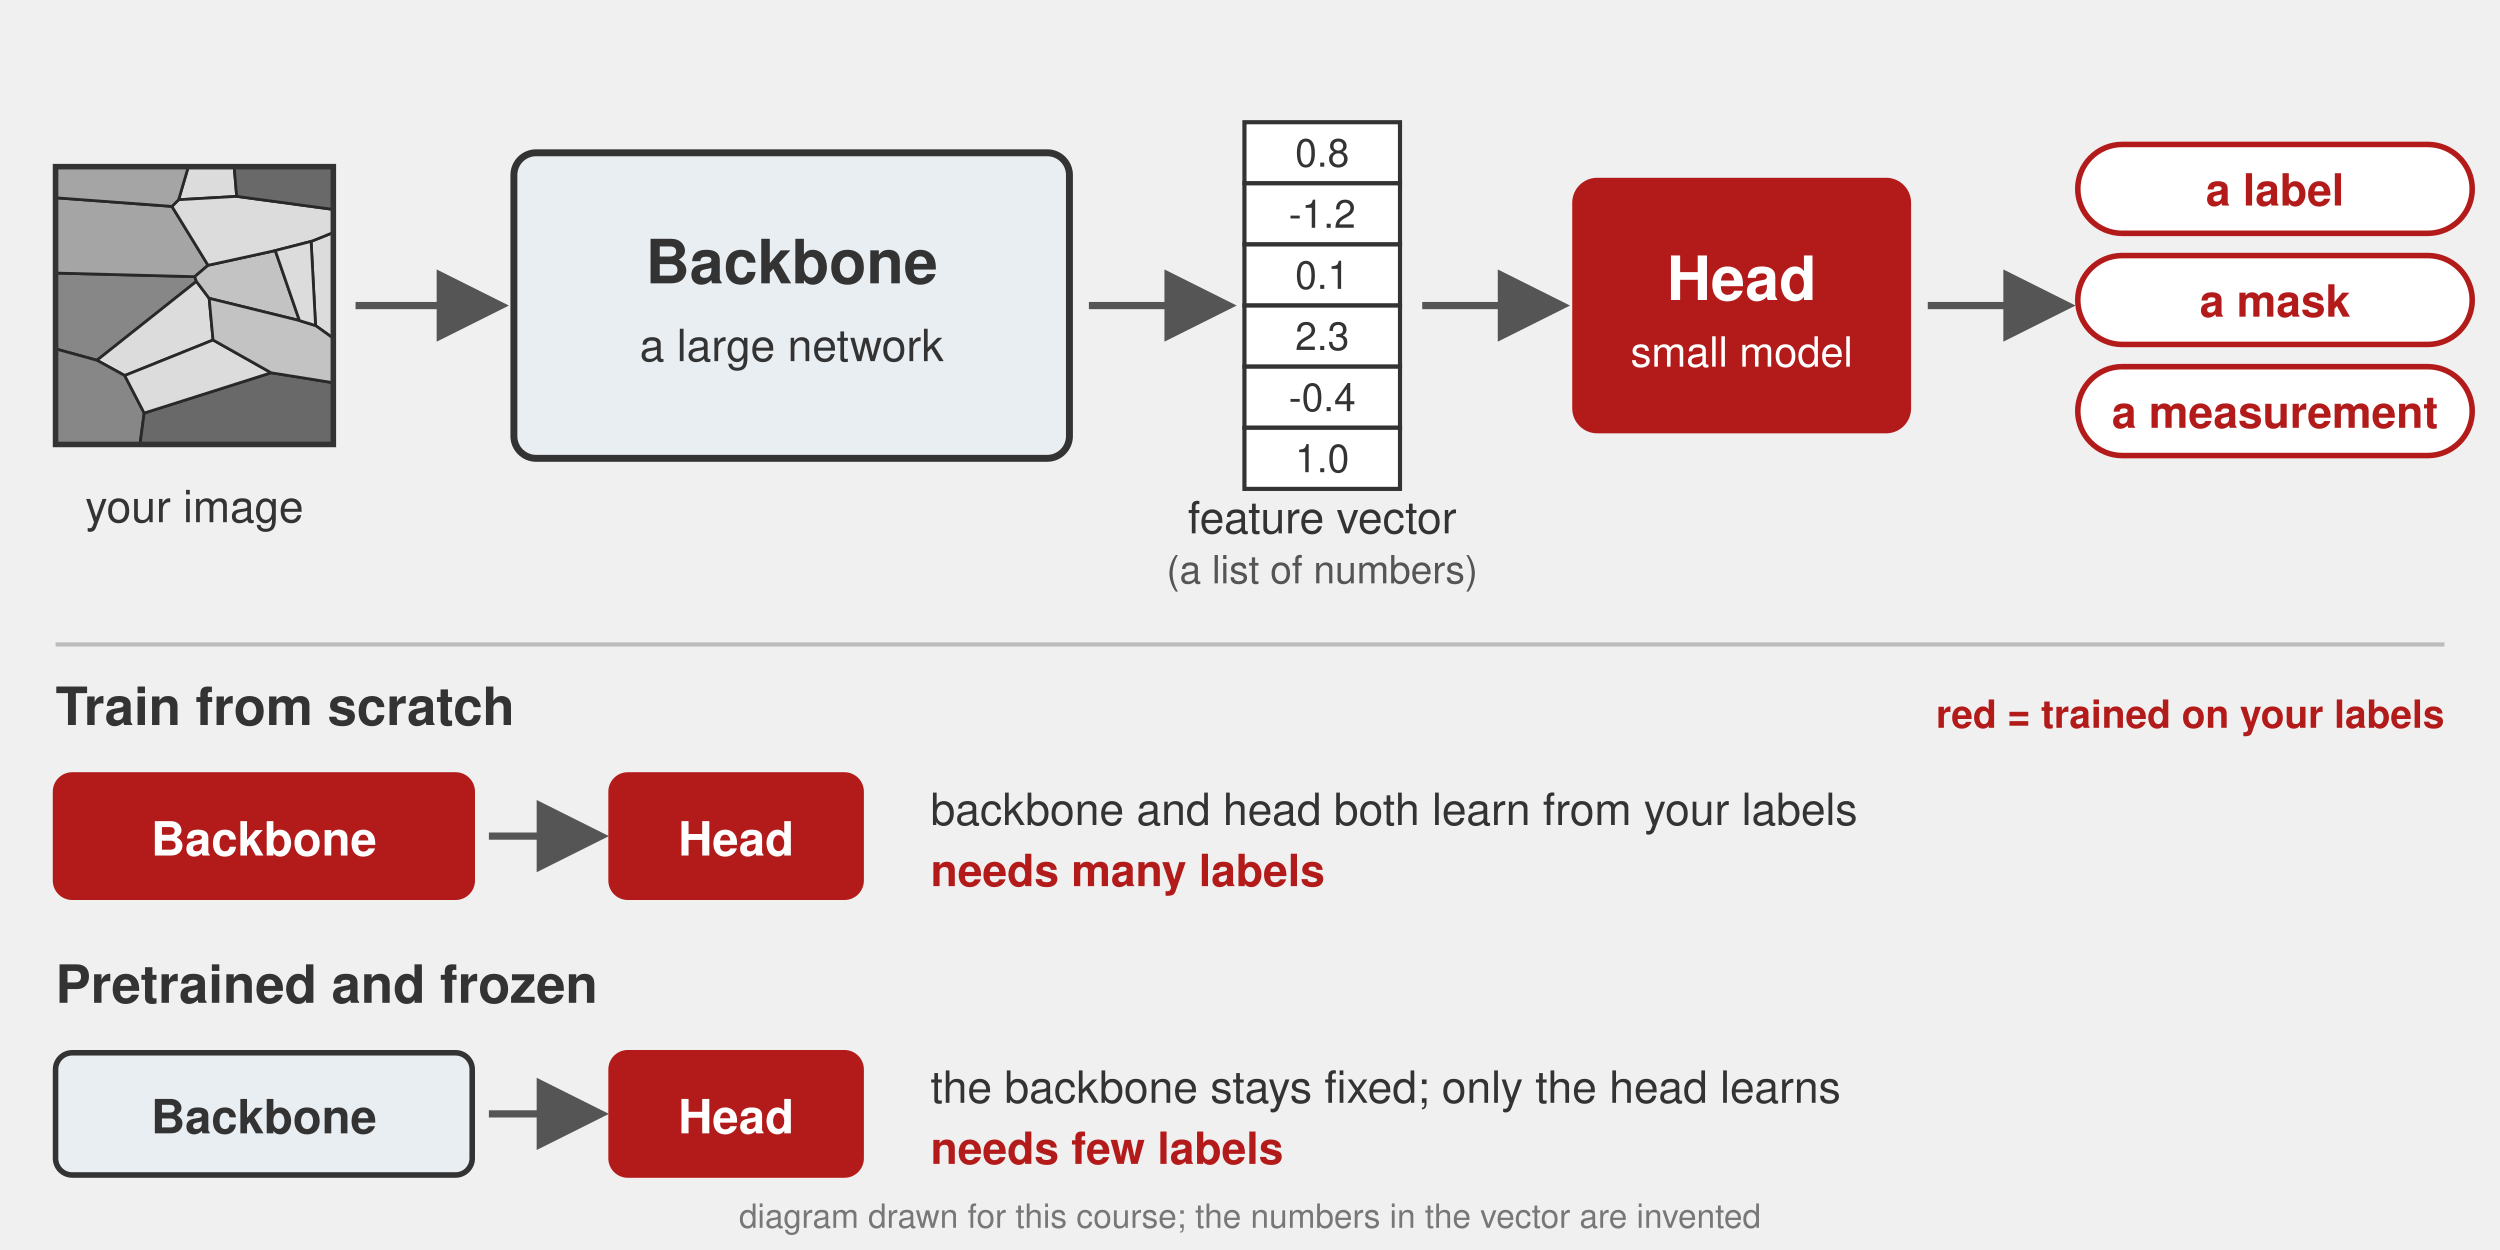
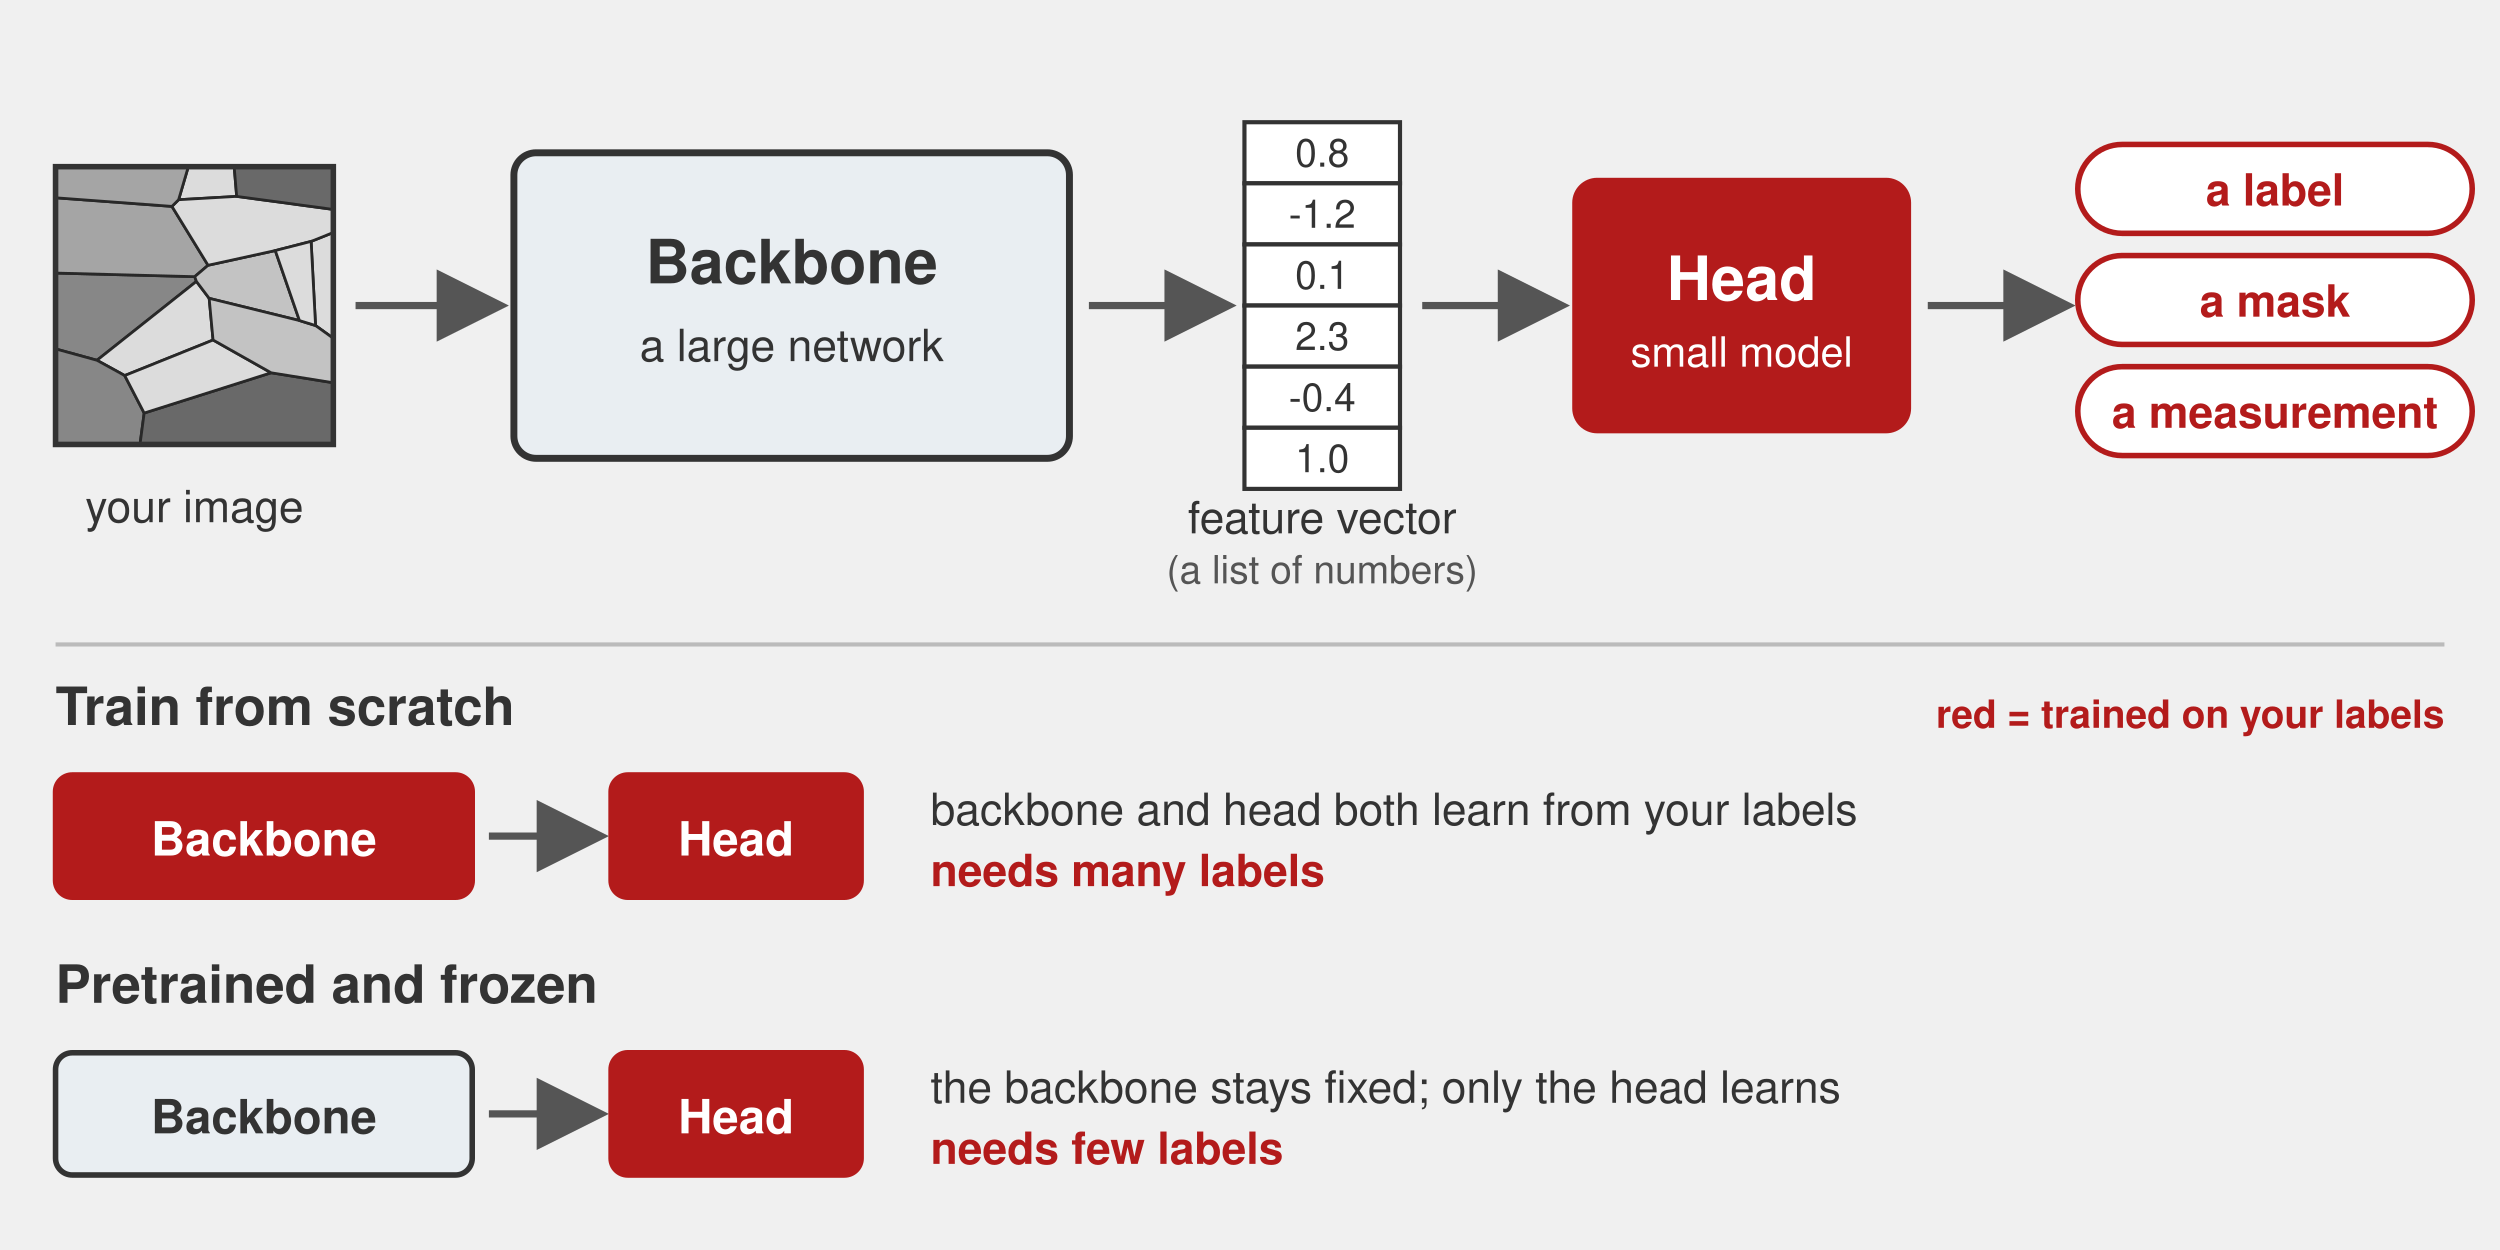
<svg xmlns="http://www.w3.org/2000/svg" viewBox="0 0 900 450" width="900" height="450" font-family="Helvetica, Arial, sans-serif">
  <defs>
    <marker id="a" markerWidth="10" markerHeight="10" refX="8" refY="5" orient="auto">
      <path d="M0,0 L10,5 L0,10 z" fill="#555" />
    </marker>
    <marker id="r" markerWidth="10" markerHeight="10" refX="8" refY="5" orient="auto">
      <path d="M0,0 L10,5 L0,10 z" fill="#B31B1B" />
    </marker>
  </defs>
  <clipPath id="bb0">
    <rect x="20" y="60" width="100" height="100" />
  </clipPath>
  <g clip-path="url(#bb0)">
    <g transform="translate(70.0 110.0)  translate(-50.0 -50.0)">
      <polygon points="50.7,41.3 14.9,69.7 0.0,65.6 0.0,38.3 50.1,39.6" fill="rgb(135,135,135)" stroke="rgb(40,40,40)" stroke-width="1" />
      <polygon points="24.9,75.2 14.9,69.7 50.7,41.3 55.3,47.4 56.7,62.4" fill="rgb(220,220,220)" stroke="rgb(40,40,40)" stroke-width="1" />
      <polygon points="47.8,0.0 64.3,0.0 65.2,10.7 44.3,11.9" fill="rgb(220,220,220)" stroke="rgb(40,40,40)" stroke-width="1" />
      <polygon points="30.4,100.0 0.0,100.0 0.0,65.6 14.9,69.7 24.9,75.2 31.9,88.7" fill="rgb(135,135,135)" stroke="rgb(40,40,40)" stroke-width="1" />
      <polygon points="41.9,14.3 54.9,35.5 50.1,39.6 0.0,38.3 0.0,11.2" fill="rgb(165,165,165)" stroke="rgb(40,40,40)" stroke-width="1" />
      <polygon points="100.0,23.7 100.0,61.8 93.6,57.2 92.0,26.9" fill="rgb(220,220,220)" stroke="rgb(40,40,40)" stroke-width="1" />
      <polygon points="55.3,47.4 50.7,41.3 50.1,39.6 54.9,35.5 79.1,30.2 87.8,55.4" fill="rgb(195,195,195)" stroke="rgb(40,40,40)" stroke-width="1" />
      <polygon points="100.0,15.4 100.0,23.7 92.0,26.9 79.1,30.2 54.9,35.5 41.9,14.3 44.3,11.9 65.2,10.7" fill="rgb(220,220,220)" stroke="rgb(40,40,40)" stroke-width="1" />
      <polygon points="100.0,77.8 100.0,100.0 30.4,100.0 31.9,88.7 77.6,74.2" fill="rgb(105,105,105)" stroke="rgb(40,40,40)" stroke-width="1" />
      <polygon points="31.9,88.7 24.9,75.2 56.7,62.4 77.6,74.2" fill="rgb(220,220,220)" stroke="rgb(40,40,40)" stroke-width="1" />
      <polygon points="64.3,0.0 100.0,0.0 100.0,15.4 65.2,10.7" fill="rgb(105,105,105)" stroke="rgb(40,40,40)" stroke-width="1" />
      <polygon points="100.0,61.8 100.0,77.8 77.6,74.2 56.7,62.4 55.3,47.4 87.8,55.4 93.6,57.2" fill="rgb(195,195,195)" stroke="rgb(40,40,40)" stroke-width="1" />
      <polygon points="0.0,0.0 47.8,0.0 44.3,11.9 41.9,14.3 0.0,11.2" fill="rgb(165,165,165)" stroke="rgb(40,40,40)" stroke-width="1" />
      <polygon points="92.0,26.9 93.6,57.2 87.8,55.4 79.1,30.2" fill="rgb(220,220,220)" stroke="rgb(40,40,40)" stroke-width="1" />
    </g>
  </g>
  <rect x="20" y="60" width="100" height="100" rx="0" fill="none" stroke="#333" stroke-width="2" />
  <text x="70" y="188" text-anchor="middle" font-size="16" fill="#333">your image</text>
  <line x1="128" y1="110" x2="178" y2="110" stroke="#555" stroke-width="2.6" marker-end="url(#a)" />
  <rect x="185" y="55" width="200" height="110" rx="8" fill="#e9eef2" stroke="#333" stroke-width="2.5" />
  <text x="285" y="102" text-anchor="middle" font-size="22" fill="#333" font-weight="bold">Backbone</text>
  <text x="285" y="130" text-anchor="middle" font-size="16" fill="#333">a large network</text>
  <line x1="392" y1="110" x2="440" y2="110" stroke="#555" stroke-width="2.6" marker-end="url(#a)" />
  <rect x="448" y="44" width="56" height="22" rx="0" fill="#fff" stroke="#333" stroke-width="1.5" />
  <text x="476" y="60" text-anchor="middle" font-size="14" fill="#333">0.8</text>
  <rect x="448" y="66" width="56" height="22" rx="0" fill="#fff" stroke="#333" stroke-width="1.5" />
  <text x="476" y="82" text-anchor="middle" font-size="14" fill="#333">-1.2</text>
  <rect x="448" y="88" width="56" height="22" rx="0" fill="#fff" stroke="#333" stroke-width="1.5" />
  <text x="476" y="104" text-anchor="middle" font-size="14" fill="#333">0.1</text>
  <rect x="448" y="110" width="56" height="22" rx="0" fill="#fff" stroke="#333" stroke-width="1.5" />
  <text x="476" y="126" text-anchor="middle" font-size="14" fill="#333">2.3</text>
  <rect x="448" y="132" width="56" height="22" rx="0" fill="#fff" stroke="#333" stroke-width="1.5" />
  <text x="476" y="148" text-anchor="middle" font-size="14" fill="#333">-0.4</text>
  <rect x="448" y="154" width="56" height="22" rx="0" fill="#fff" stroke="#333" stroke-width="1.5" />
  <text x="476" y="170" text-anchor="middle" font-size="14" fill="#333">1.0</text>
  <text x="476" y="192" text-anchor="middle" font-size="16" fill="#333">feature vector</text>
  <text x="476" y="210" text-anchor="middle" font-size="14" fill="#555">(a list of numbers)</text>
  <line x1="512" y1="110" x2="560" y2="110" stroke="#555" stroke-width="2.6" marker-end="url(#a)" />
  <rect x="567" y="65" width="120" height="90" rx="8" fill="#B31B1B" stroke="#B31B1B" stroke-width="2" />
  <text x="627" y="108" text-anchor="middle" font-size="22" fill="#fff" font-weight="bold">Head</text>
  <text x="627" y="132" text-anchor="middle" font-size="15" fill="#fff">small model</text>
  <line x1="694" y1="110" x2="742" y2="110" stroke="#555" stroke-width="2.6" marker-end="url(#a)" />
  <rect x="748" y="52" width="142" height="32" rx="16" fill="#fff" stroke="#B31B1B" stroke-width="2" />
  <text x="819" y="74" text-anchor="middle" font-size="16" fill="#B31B1B" font-weight="bold">a label</text>
  <rect x="748" y="92" width="142" height="32" rx="16" fill="#fff" stroke="#B31B1B" stroke-width="2" />
  <text x="819" y="114" text-anchor="middle" font-size="16" fill="#B31B1B" font-weight="bold">a mask</text>
  <rect x="748" y="132" width="142" height="32" rx="16" fill="#fff" stroke="#B31B1B" stroke-width="2" />
  <text x="819" y="154" text-anchor="middle" font-size="16" fill="#B31B1B" font-weight="bold">a measurement</text>
  <line x1="20" y1="232" x2="880" y2="232" stroke="#bbb" stroke-width="1.5" />
  <text x="20" y="261" text-anchor="start" font-size="19" fill="#333" font-weight="bold">Train from scratch</text>
  <rect x="20" y="279" width="150" height="44" rx="6" fill="#B31B1B" stroke="#B31B1B" stroke-width="2" />
  <text x="95" y="308" text-anchor="middle" font-size="17" fill="#fff" font-weight="bold">Backbone</text>
  <line x1="176" y1="301" x2="214" y2="301" stroke="#555" stroke-width="2.6" marker-end="url(#a)" />
  <rect x="220" y="279" width="90" height="44" rx="6" fill="#B31B1B" stroke="#B31B1B" stroke-width="2" />
  <text x="265" y="308" text-anchor="middle" font-size="17" fill="#fff" font-weight="bold">Head</text>
  <text x="335" y="297" text-anchor="start" font-size="16" fill="#333">backbone and head both learn from your labels</text>
  <text x="335" y="319" text-anchor="start" font-size="16" fill="#B31B1B" font-weight="bold">needs many labels</text>
  <text x="20" y="361" text-anchor="start" font-size="19" fill="#333" font-weight="bold">Pretrained and frozen</text>
  <rect x="20" y="379" width="150" height="44" rx="6" fill="#e9eef2" stroke="#333" stroke-width="2" />
  <text x="95" y="408" text-anchor="middle" font-size="17" fill="#333" font-weight="bold">Backbone</text>
  <line x1="176" y1="401" x2="214" y2="401" stroke="#555" stroke-width="2.6" marker-end="url(#a)" />
  <rect x="220" y="379" width="90" height="44" rx="6" fill="#B31B1B" stroke="#B31B1B" stroke-width="2" />
  <text x="265" y="408" text-anchor="middle" font-size="17" fill="#fff" font-weight="bold">Head</text>
  <text x="335" y="397" text-anchor="start" font-size="16" fill="#333">the backbone stays fixed; only the head learns</text>
  <text x="335" y="419" text-anchor="start" font-size="16" fill="#B31B1B" font-weight="bold">needs few labels</text>
  <text x="880" y="262" text-anchor="end" font-size="14" fill="#B31B1B" font-weight="bold">red = trained on your labels</text>
-   <text x="450.0" y="442" text-anchor="middle" font-size="12" fill="#777">diagram drawn for this course; the numbers in the vector are invented</text>
</svg>
